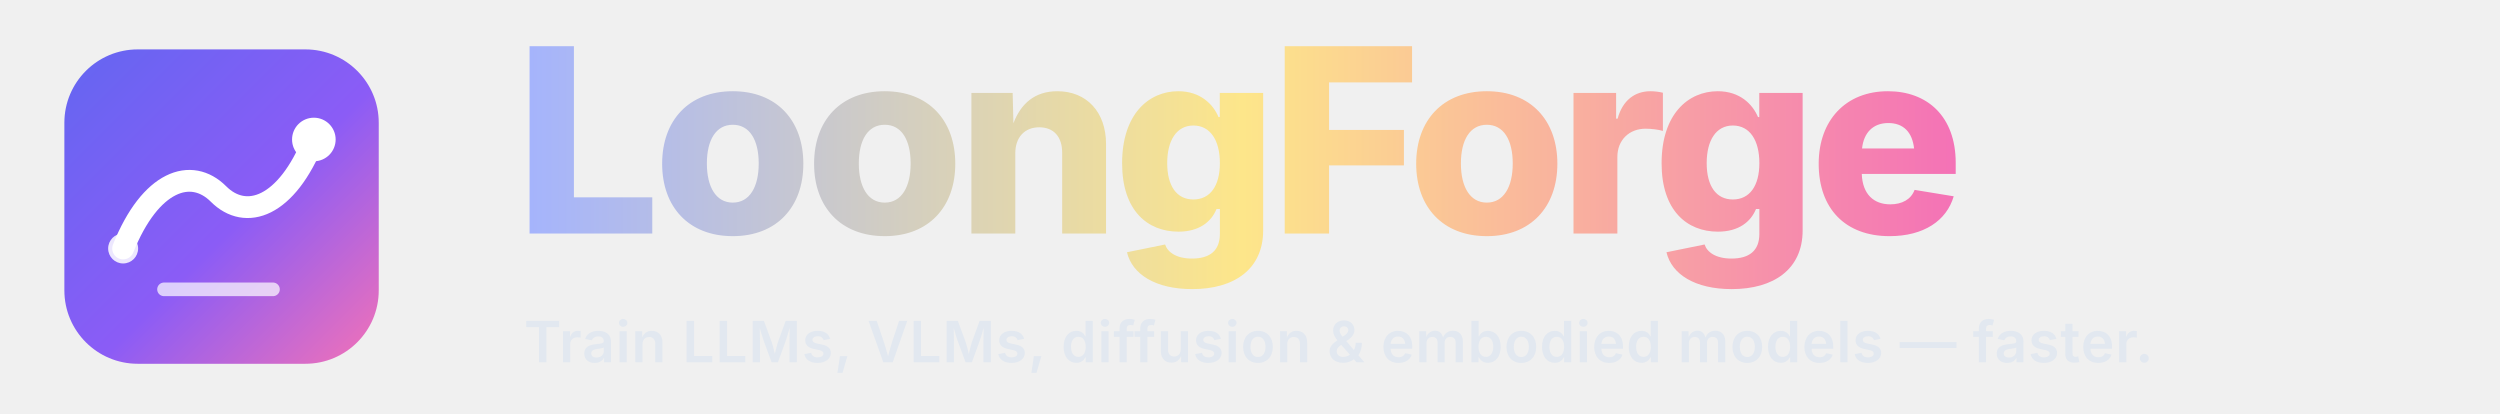
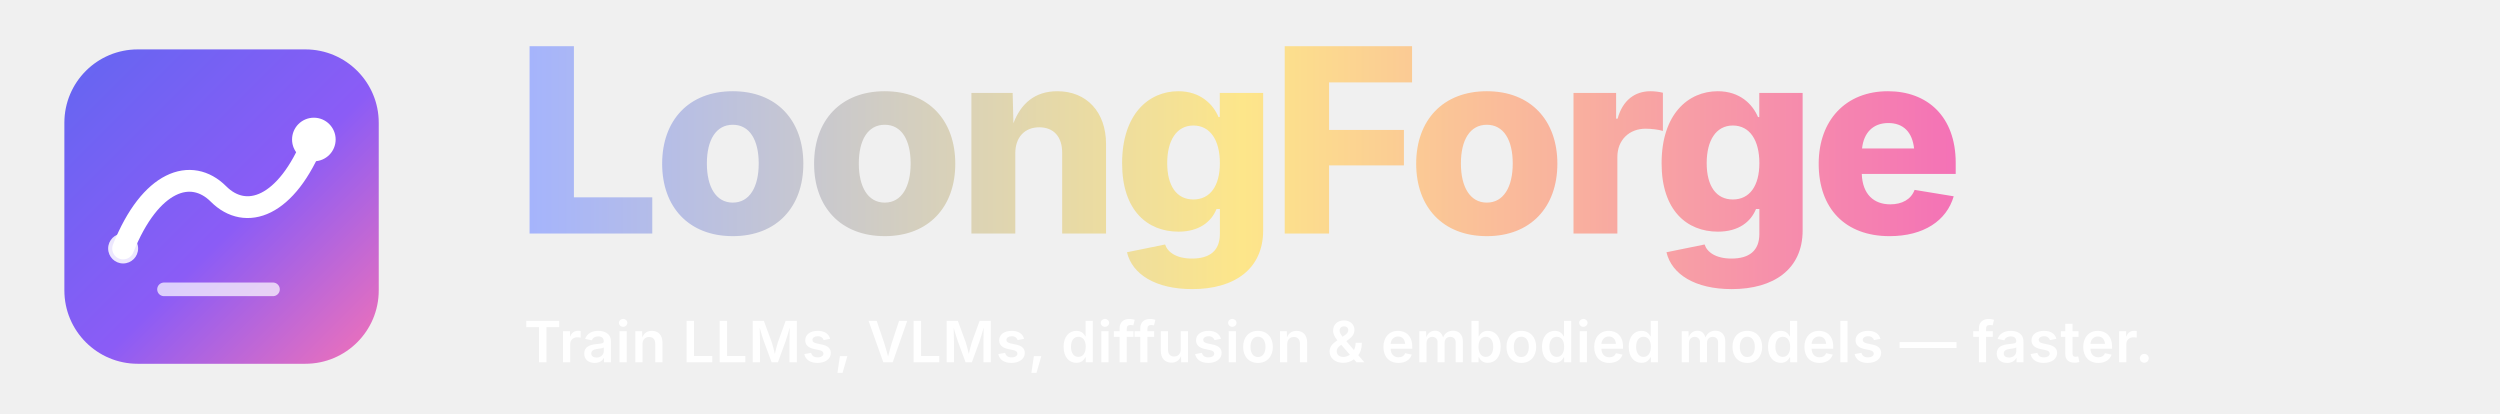
<svg xmlns="http://www.w3.org/2000/svg" viewBox="0 0 835 138" width="835" height="138" role="img" aria-label="LoongForge — Train LLMs, VLMs, diffusion and embodied models, faster.">
  <defs>
    <linearGradient id="lf-icon" x1="0" y1="0" x2="1" y2="1">
      <stop offset="0%" stop-color="#6366F1" />
      <stop offset="55%" stop-color="#8B5CF6" />
      <stop offset="100%" stop-color="#F472B6" />
    </linearGradient>
    <linearGradient id="lf-text" x1="0" y1="0" x2="1" y2="0">
      <stop offset="0%" stop-color="#A5B4FC" />
      <stop offset="50%" stop-color="#FDE68A" />
      <stop offset="100%" stop-color="#F472B6" />
    </linearGradient>
  </defs>
  <g transform="translate(18,13) scale(1.75)">
    <rect x="2" y="2" width="60" height="60" rx="14" fill="url(#lf-icon)" />
    <g transform="translate(32,32) scale(1.3) translate(-32.45,-33.85)">
      <path d="M18 40 C 22 30, 28 28, 32 32 C 36 36, 42 34, 46 24" stroke="#fff" stroke-width="3.2" stroke-linecap="round" fill="none" />
      <circle cx="46" cy="24" r="3.2" fill="#fff" />
      <circle cx="18" cy="40" r="2.2" fill="#fff" opacity="0.85" />
      <path d="M24 46 L40 46" stroke="#fff" stroke-width="2" stroke-linecap="round" opacity="0.7" />
    </g>
  </g>
  <text x="172" y="78" font-family="'Inter','Helvetica Neue','PingFang SC','Microsoft YaHei',Arial,sans-serif" font-weight="800" font-size="86" letter-spacing="-2.5" fill="url(#lf-text)">LoongForge</text>
-   <text x="175" y="121" font-family="'Inter','Helvetica Neue','PingFang SC','Microsoft YaHei',Arial,sans-serif" font-weight="600" font-size="19" letter-spacing="0.3" fill="#E2E8F0">Train LLMs, VLMs, diffusion &amp; embodied models — faster.</text>
+   <text x="175" y="121" font-family="'Inter','Helvetica Neue','PingFang SC','Microsoft YaHei',Arial,sans-serif" font-weight="600" font-size="19" letter-spacing="0.3" fill="#FFFFFF">Train LLMs, VLMs, diffusion &amp; embodied models — faster.</text>
</svg>
